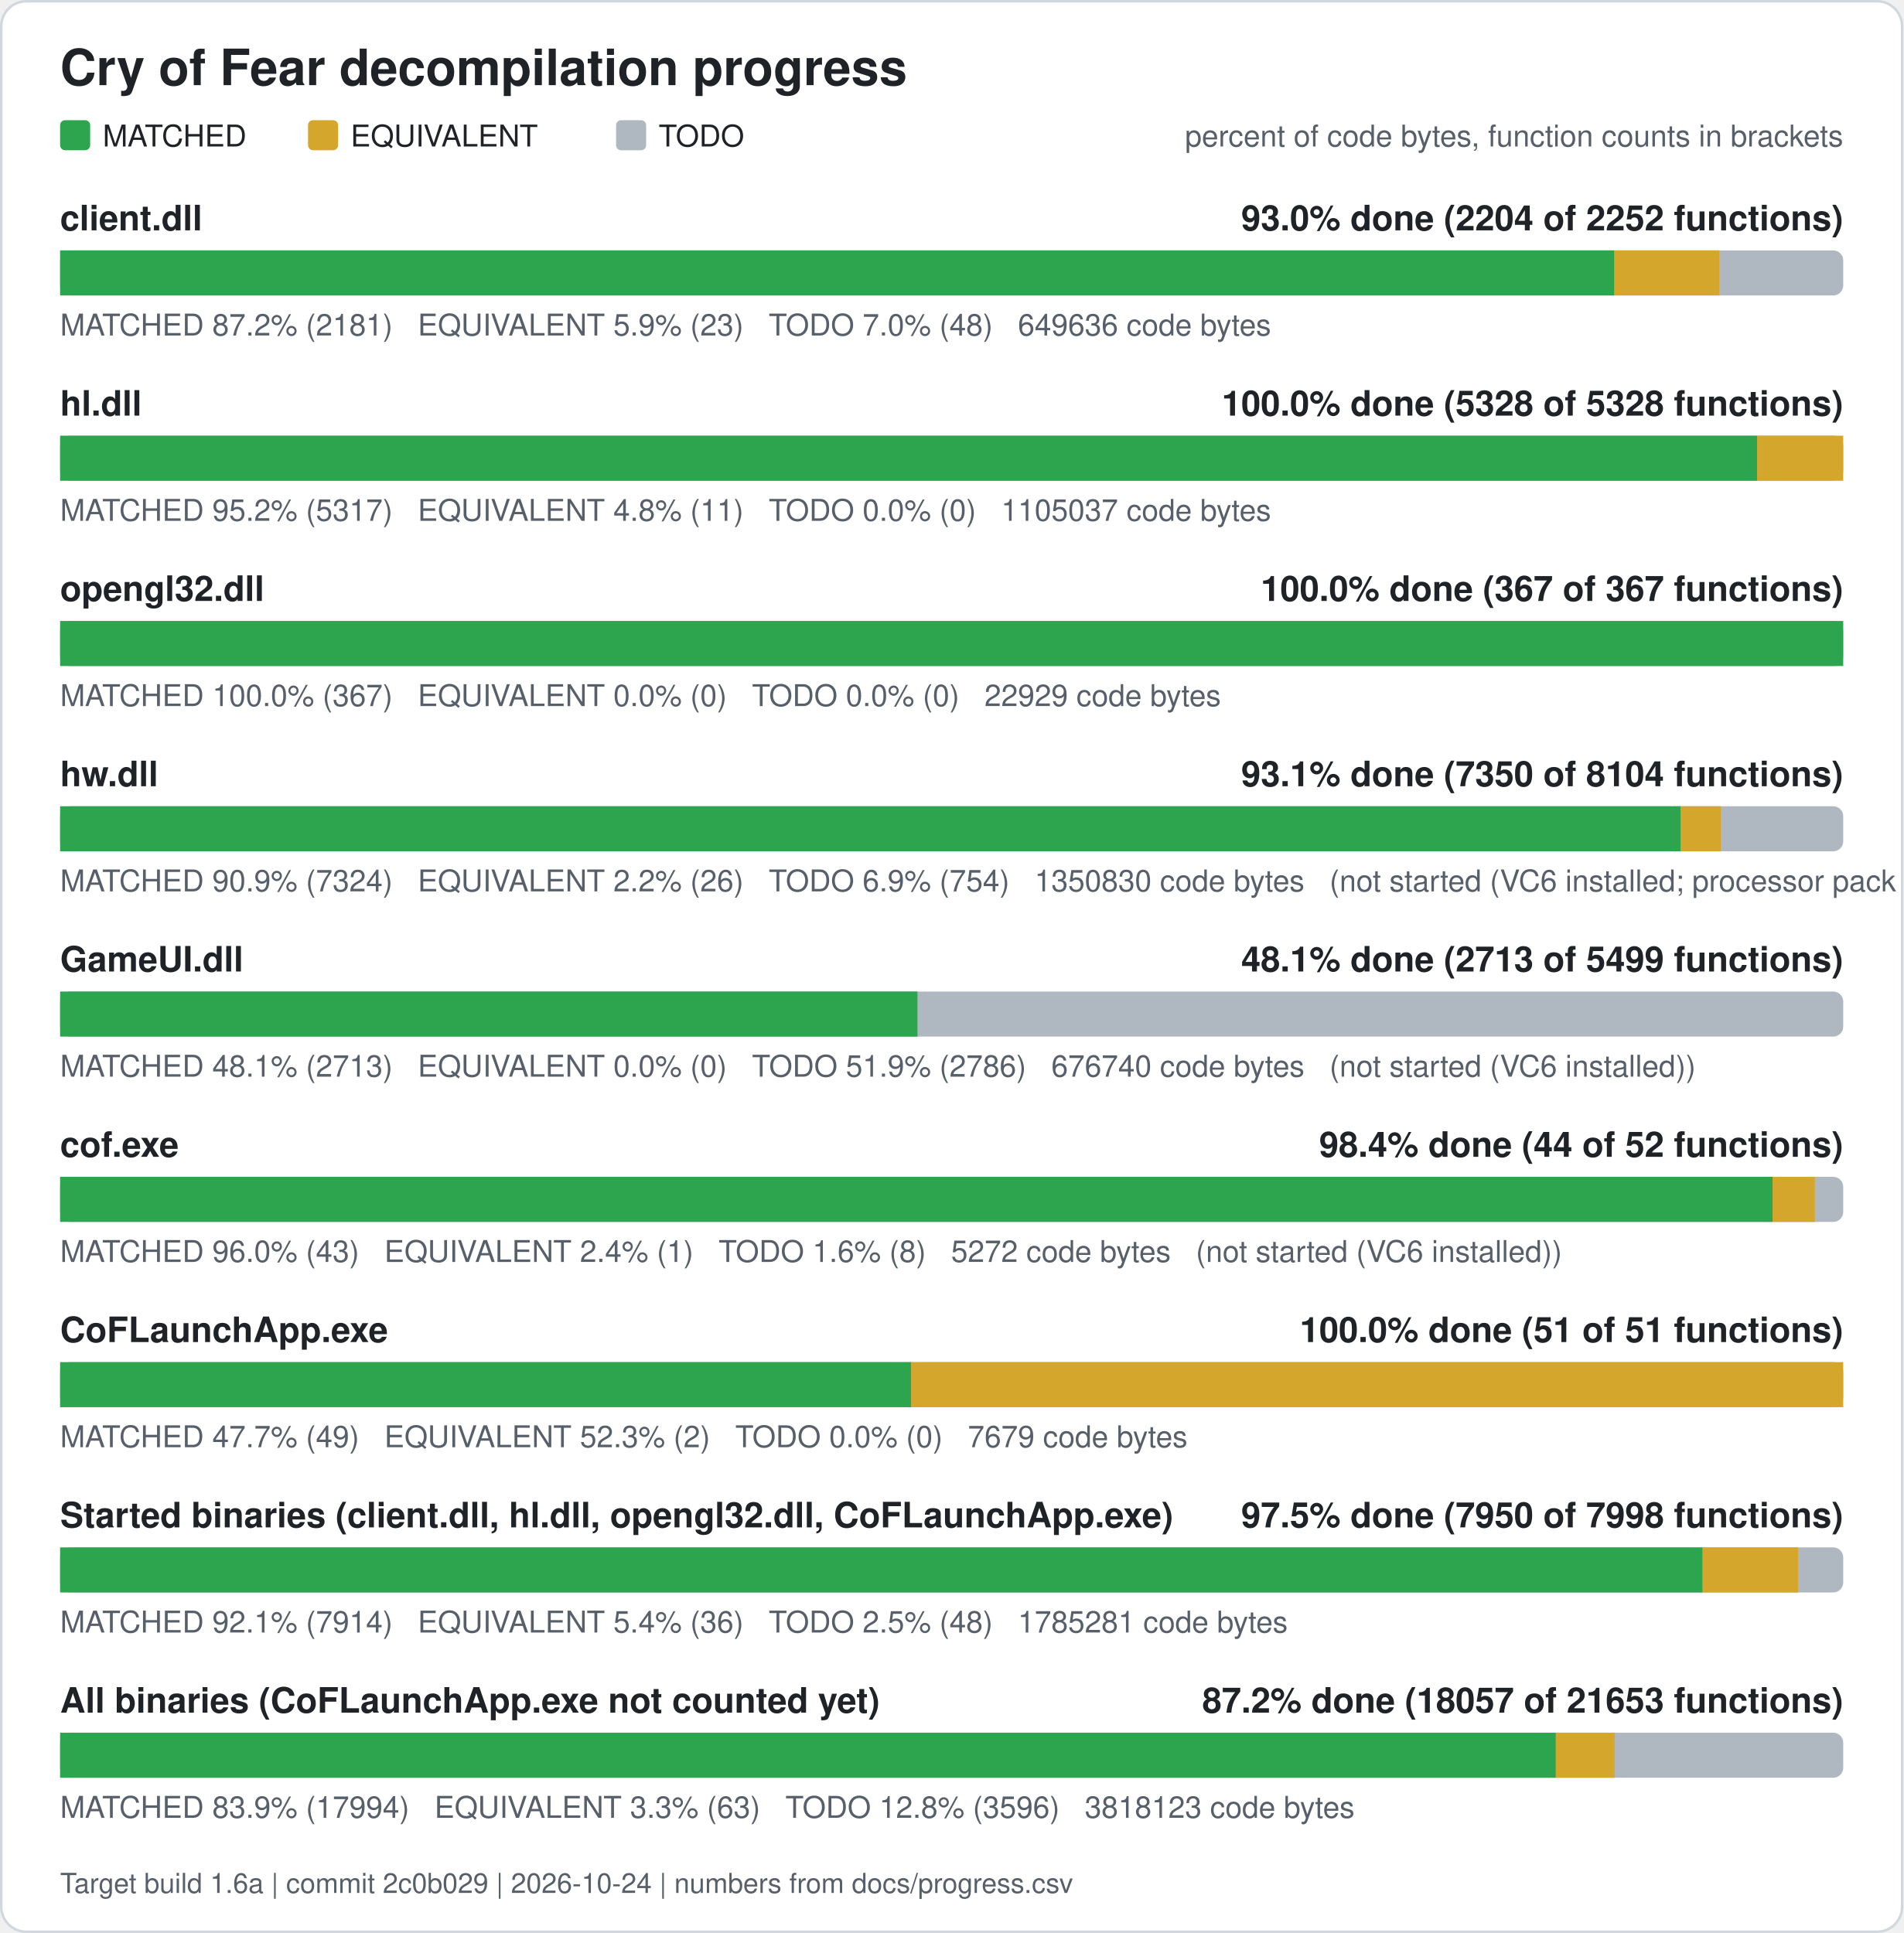
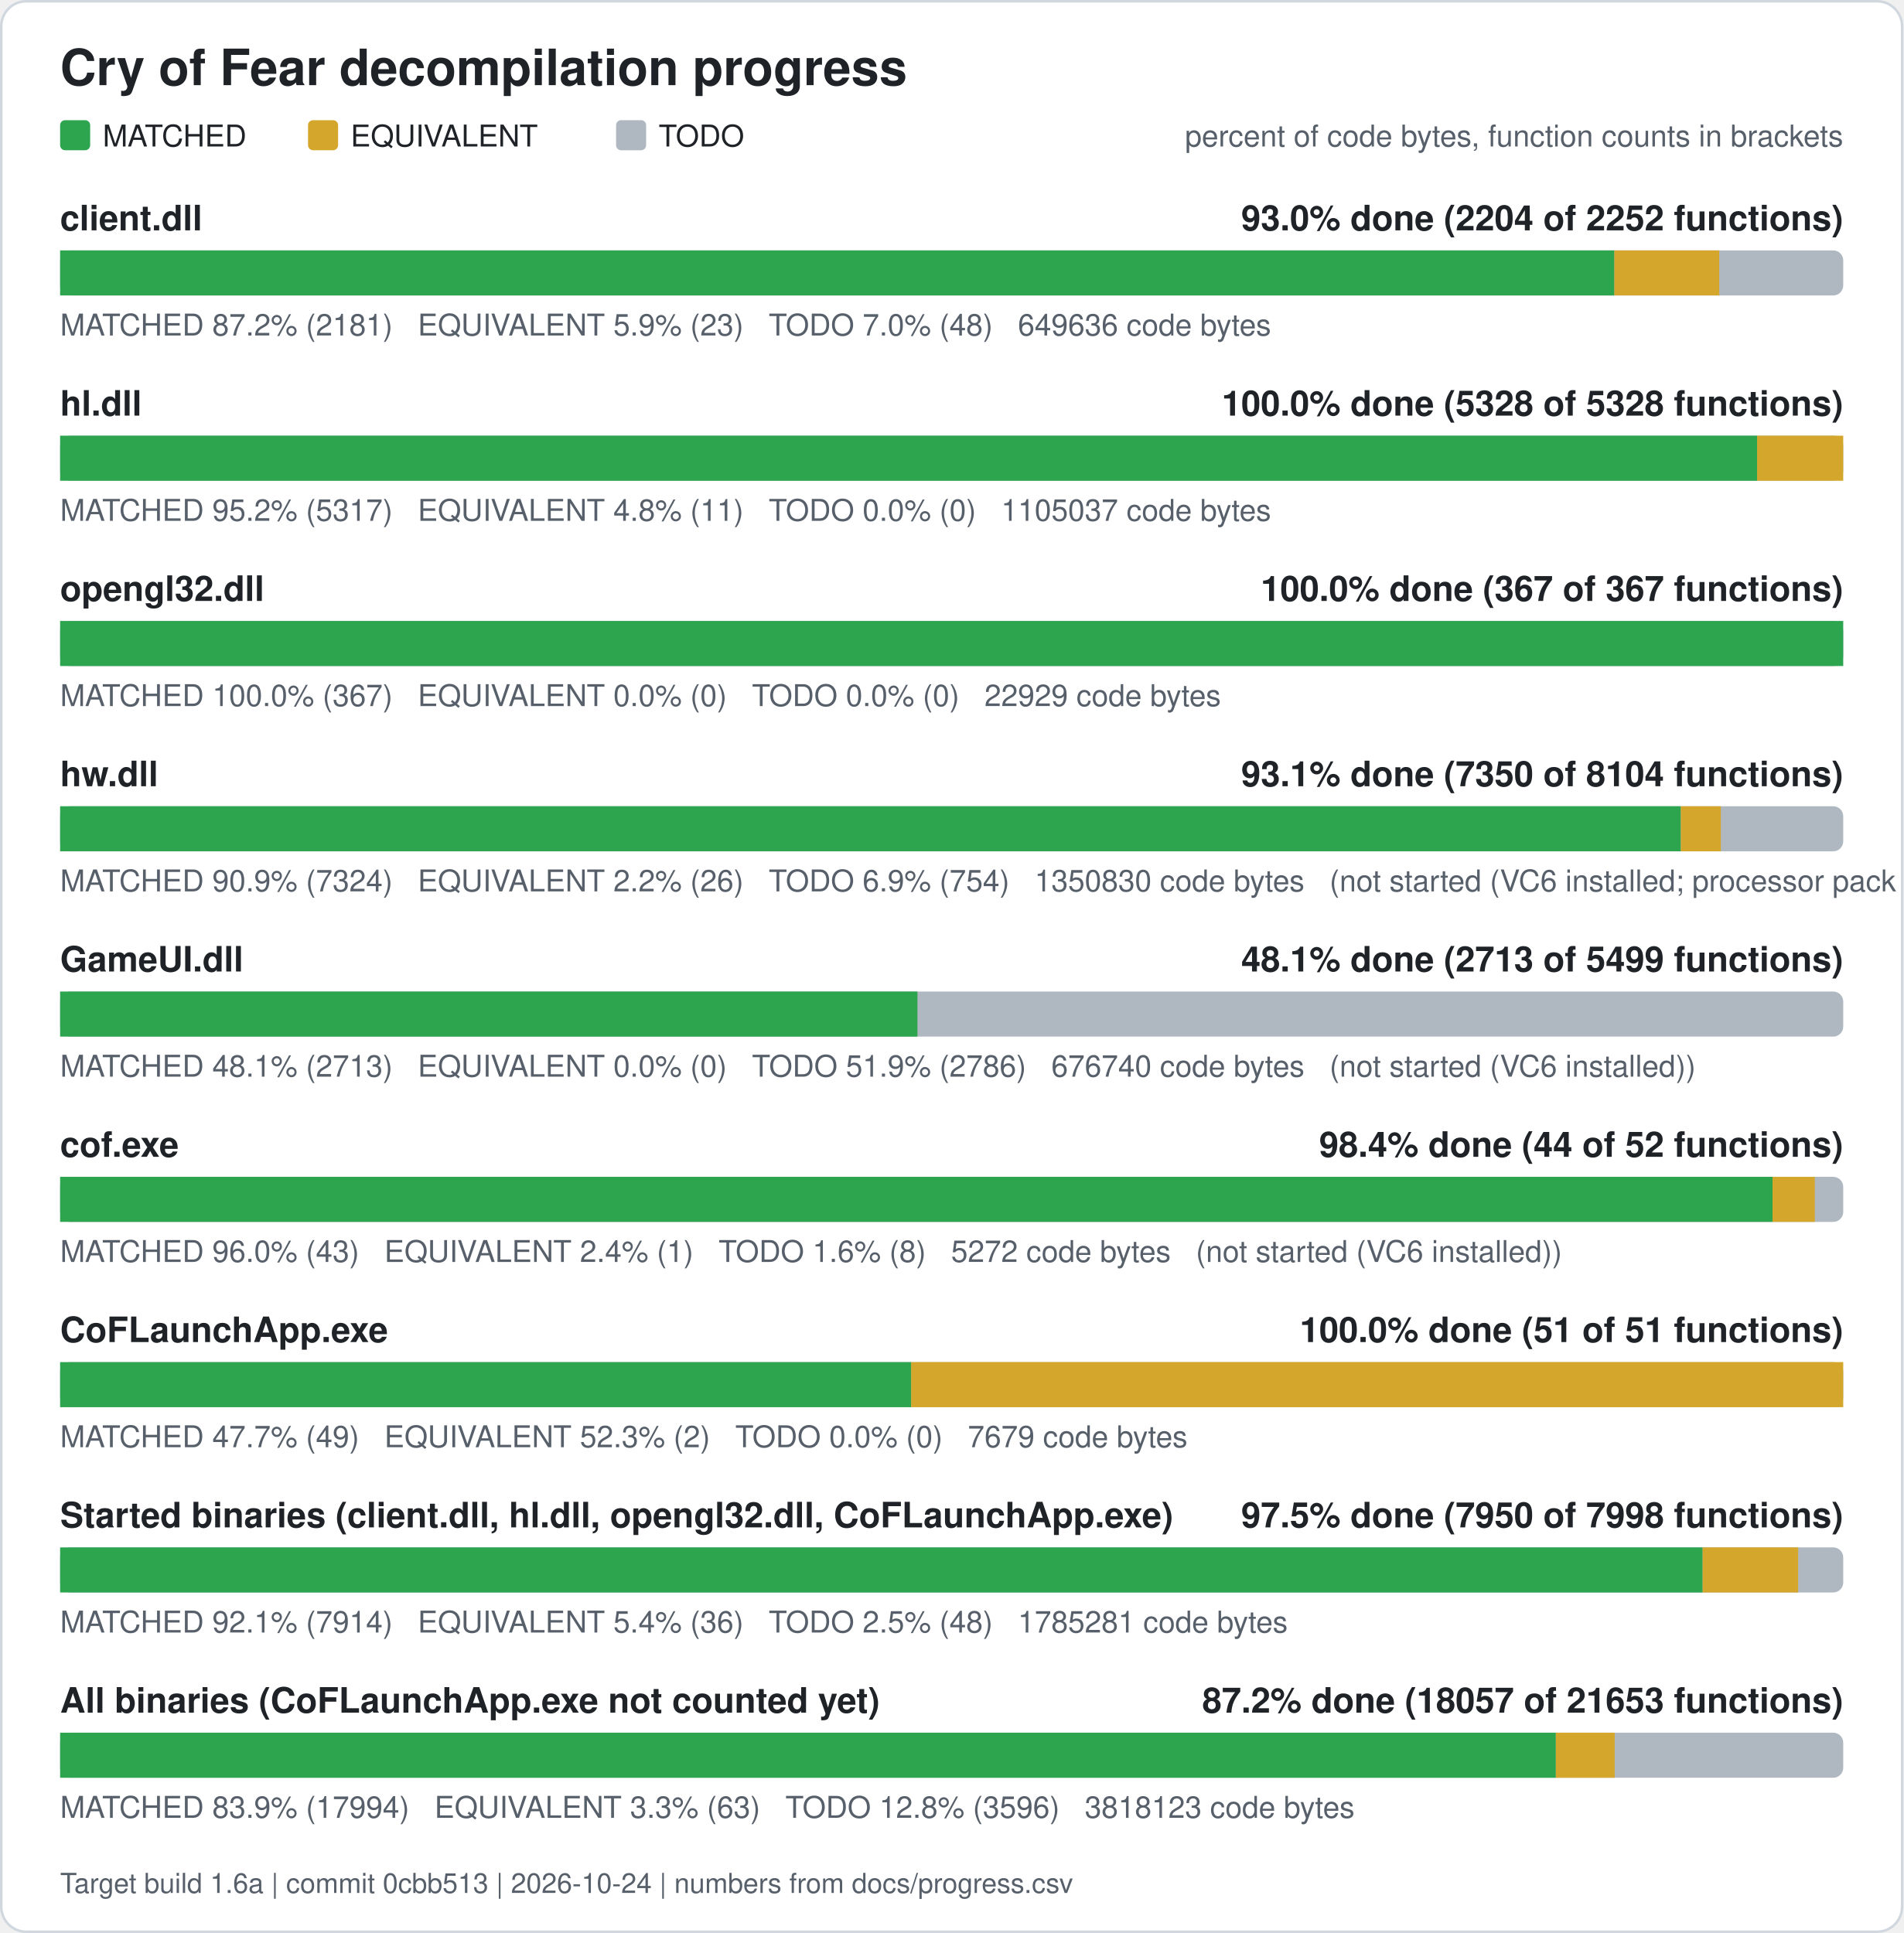
<svg xmlns="http://www.w3.org/2000/svg" width="760" height="772" viewBox="0 0 760 772" role="img" aria-label="Cry of Fear decompilation progress">
  <rect x="0.5" y="0.5" width="759" height="771" rx="10" fill="#ffffff" stroke="#d0d7de" />
  <text x="24" y="34" font-family="Segoe UI, Helvetica, Arial, sans-serif" font-size="20" font-weight="600" fill="#1f2328">Cry of Fear decompilation progress</text>
  <rect x="24" y="48" width="12" height="12" rx="2" fill="#2da44e" />
  <text x="41" y="58.5" font-family="Segoe UI, Helvetica, Arial, sans-serif" font-size="12" fill="#1f2328">MATCHED</text>
  <rect x="123" y="48" width="12" height="12" rx="2" fill="#d4a72c" />
  <text x="140" y="58.5" font-family="Segoe UI, Helvetica, Arial, sans-serif" font-size="12" fill="#1f2328">EQUIVALENT</text>
  <rect x="246" y="48" width="12" height="12" rx="2" fill="#afb8c1" />
  <text x="263" y="58.5" font-family="Segoe UI, Helvetica, Arial, sans-serif" font-size="12" fill="#1f2328">TODO</text>
  <text x="736" y="58.5" font-family="Segoe UI, Helvetica, Arial, sans-serif" font-size="12" fill="#57606a" text-anchor="end">percent of code bytes, function counts in brackets</text>
  <text x="24" y="92" font-family="Segoe UI, Helvetica, Arial, sans-serif" font-size="14" font-weight="600" fill="#1f2328">client.dll</text>
  <text x="736" y="92" font-family="Segoe UI, Helvetica, Arial, sans-serif" font-size="14" font-weight="600" fill="#1f2328" text-anchor="end">93.0% done (2204 of 2252 functions)</text>
  <rect x="24" y="100" width="712" height="18" rx="4" fill="#afb8c1" />
  <rect x="24.00" y="100" width="620.61" height="18" fill="#2da44e" />
  <rect x="644.61" y="100" width="41.89" height="18" fill="#d4a72c" />
  <text x="24" y="134" font-family="Segoe UI, Helvetica, Arial, sans-serif" font-size="12" fill="#57606a" xml:space="preserve">MATCHED 87.2% (2181)   EQUIVALENT 5.9% (23)   TODO 7.0% (48)   649636 code bytes</text>
  <text x="24" y="166" font-family="Segoe UI, Helvetica, Arial, sans-serif" font-size="14" font-weight="600" fill="#1f2328">hl.dll</text>
  <text x="736" y="166" font-family="Segoe UI, Helvetica, Arial, sans-serif" font-size="14" font-weight="600" fill="#1f2328" text-anchor="end">100.0% done (5328 of 5328 functions)</text>
  <rect x="24" y="174" width="712" height="18" rx="4" fill="#afb8c1" />
  <rect x="24.00" y="174" width="677.61" height="18" fill="#2da44e" />
  <rect x="701.61" y="174" width="34.39" height="18" fill="#d4a72c" />
  <text x="24" y="208" font-family="Segoe UI, Helvetica, Arial, sans-serif" font-size="12" fill="#57606a" xml:space="preserve">MATCHED 95.2% (5317)   EQUIVALENT 4.8% (11)   TODO 0.0% (0)   1105037 code bytes</text>
  <text x="24" y="240" font-family="Segoe UI, Helvetica, Arial, sans-serif" font-size="14" font-weight="600" fill="#1f2328">opengl32.dll</text>
  <text x="736" y="240" font-family="Segoe UI, Helvetica, Arial, sans-serif" font-size="14" font-weight="600" fill="#1f2328" text-anchor="end">100.0% done (367 of 367 functions)</text>
  <rect x="24" y="248" width="712" height="18" rx="4" fill="#afb8c1" />
  <rect x="24.00" y="248" width="712.00" height="18" fill="#2da44e" />
  <text x="24" y="282" font-family="Segoe UI, Helvetica, Arial, sans-serif" font-size="12" fill="#57606a" xml:space="preserve">MATCHED 100.0% (367)   EQUIVALENT 0.0% (0)   TODO 0.0% (0)   22929 code bytes</text>
  <text x="24" y="314" font-family="Segoe UI, Helvetica, Arial, sans-serif" font-size="14" font-weight="600" fill="#1f2328">hw.dll</text>
  <text x="736" y="314" font-family="Segoe UI, Helvetica, Arial, sans-serif" font-size="14" font-weight="600" fill="#1f2328" text-anchor="end">93.1% done (7350 of 8104 functions)</text>
  <rect x="24" y="322" width="712" height="18" rx="4" fill="#afb8c1" />
  <rect x="24.00" y="322" width="647.15" height="18" fill="#2da44e" />
  <rect x="671.15" y="322" width="15.98" height="18" fill="#d4a72c" />
  <text x="24" y="356" font-family="Segoe UI, Helvetica, Arial, sans-serif" font-size="12" fill="#57606a" xml:space="preserve">MATCHED 90.9% (7324)   EQUIVALENT 2.2% (26)   TODO 6.9% (754)   1350830 code bytes   (not started (VC6 installed; processor pack and VS 2005 objects need those compilers))</text>
  <text x="24" y="388" font-family="Segoe UI, Helvetica, Arial, sans-serif" font-size="14" font-weight="600" fill="#1f2328">GameUI.dll</text>
  <text x="736" y="388" font-family="Segoe UI, Helvetica, Arial, sans-serif" font-size="14" font-weight="600" fill="#1f2328" text-anchor="end">48.1% done (2713 of 5499 functions)</text>
  <rect x="24" y="396" width="712" height="18" rx="4" fill="#afb8c1" />
  <rect x="24.00" y="396" width="342.34" height="18" fill="#2da44e" />
  <text x="24" y="430" font-family="Segoe UI, Helvetica, Arial, sans-serif" font-size="12" fill="#57606a" xml:space="preserve">MATCHED 48.1% (2713)   EQUIVALENT 0.0% (0)   TODO 51.9% (2786)   676740 code bytes   (not started (VC6 installed))</text>
  <text x="24" y="462" font-family="Segoe UI, Helvetica, Arial, sans-serif" font-size="14" font-weight="600" fill="#1f2328">cof.exe</text>
  <text x="736" y="462" font-family="Segoe UI, Helvetica, Arial, sans-serif" font-size="14" font-weight="600" fill="#1f2328" text-anchor="end">98.4% done (44 of 52 functions)</text>
  <rect x="24" y="470" width="712" height="18" rx="4" fill="#afb8c1" />
  <rect x="24.00" y="470" width="683.77" height="18" fill="#2da44e" />
  <rect x="707.77" y="470" width="16.88" height="18" fill="#d4a72c" />
  <text x="24" y="504" font-family="Segoe UI, Helvetica, Arial, sans-serif" font-size="12" fill="#57606a" xml:space="preserve">MATCHED 96.0% (43)   EQUIVALENT 2.4% (1)   TODO 1.6% (8)   5272 code bytes   (not started (VC6 installed))</text>
  <text x="24" y="536" font-family="Segoe UI, Helvetica, Arial, sans-serif" font-size="14" font-weight="600" fill="#1f2328">CoFLaunchApp.exe</text>
  <text x="736" y="536" font-family="Segoe UI, Helvetica, Arial, sans-serif" font-size="14" font-weight="600" fill="#1f2328" text-anchor="end">100.0% done (51 of 51 functions)</text>
  <rect x="24" y="544" width="712" height="18" rx="4" fill="#afb8c1" />
  <rect x="24.00" y="544" width="339.82" height="18" fill="#2da44e" />
  <rect x="363.82" y="544" width="372.18" height="18" fill="#d4a72c" />
  <text x="24" y="578" font-family="Segoe UI, Helvetica, Arial, sans-serif" font-size="12" fill="#57606a" xml:space="preserve">MATCHED 47.7% (49)   EQUIVALENT 52.3% (2)   TODO 0.0% (0)   7679 code bytes</text>
  <text x="24" y="610" font-family="Segoe UI, Helvetica, Arial, sans-serif" font-size="14" font-weight="600" fill="#1f2328">Started binaries (client.dll, hl.dll, opengl32.dll, CoFLaunchApp.exe)</text>
  <text x="736" y="610" font-family="Segoe UI, Helvetica, Arial, sans-serif" font-size="14" font-weight="600" fill="#1f2328" text-anchor="end">97.5% done (7950 of 7998 functions)</text>
  <rect x="24" y="618" width="712" height="18" rx="4" fill="#afb8c1" />
  <rect x="24.00" y="618" width="655.86" height="18" fill="#2da44e" />
  <rect x="679.86" y="618" width="38.13" height="18" fill="#d4a72c" />
  <text x="24" y="652" font-family="Segoe UI, Helvetica, Arial, sans-serif" font-size="12" fill="#57606a" xml:space="preserve">MATCHED 92.1% (7914)   EQUIVALENT 5.4% (36)   TODO 2.5% (48)   1785281 code bytes</text>
  <text x="24" y="684" font-family="Segoe UI, Helvetica, Arial, sans-serif" font-size="14" font-weight="600" fill="#1f2328">All binaries (CoFLaunchApp.exe not counted yet)</text>
  <text x="736" y="684" font-family="Segoe UI, Helvetica, Arial, sans-serif" font-size="14" font-weight="600" fill="#1f2328" text-anchor="end">87.2% done (18057 of 21653 functions)</text>
  <rect x="24" y="692" width="712" height="18" rx="4" fill="#afb8c1" />
  <rect x="24.00" y="692" width="597.25" height="18" fill="#2da44e" />
  <rect x="621.25" y="692" width="23.50" height="18" fill="#d4a72c" />
  <text x="24" y="726" font-family="Segoe UI, Helvetica, Arial, sans-serif" font-size="12" fill="#57606a" xml:space="preserve">MATCHED 83.9% (17994)   EQUIVALENT 3.3% (63)   TODO 12.8% (3596)   3818123 code bytes</text>
-   <text x="24" y="756" font-family="Segoe UI, Helvetica, Arial, sans-serif" font-size="11" fill="#57606a">Target build 1.6a | commit 2c0b029 | 2026-10-24 | numbers from docs/progress.csv</text>
+   <text x="24" y="756" font-family="Segoe UI, Helvetica, Arial, sans-serif" font-size="11" fill="#57606a">Target build 1.6a | commit 0cbb513 | 2026-10-24 | numbers from docs/progress.csv</text>
</svg>
